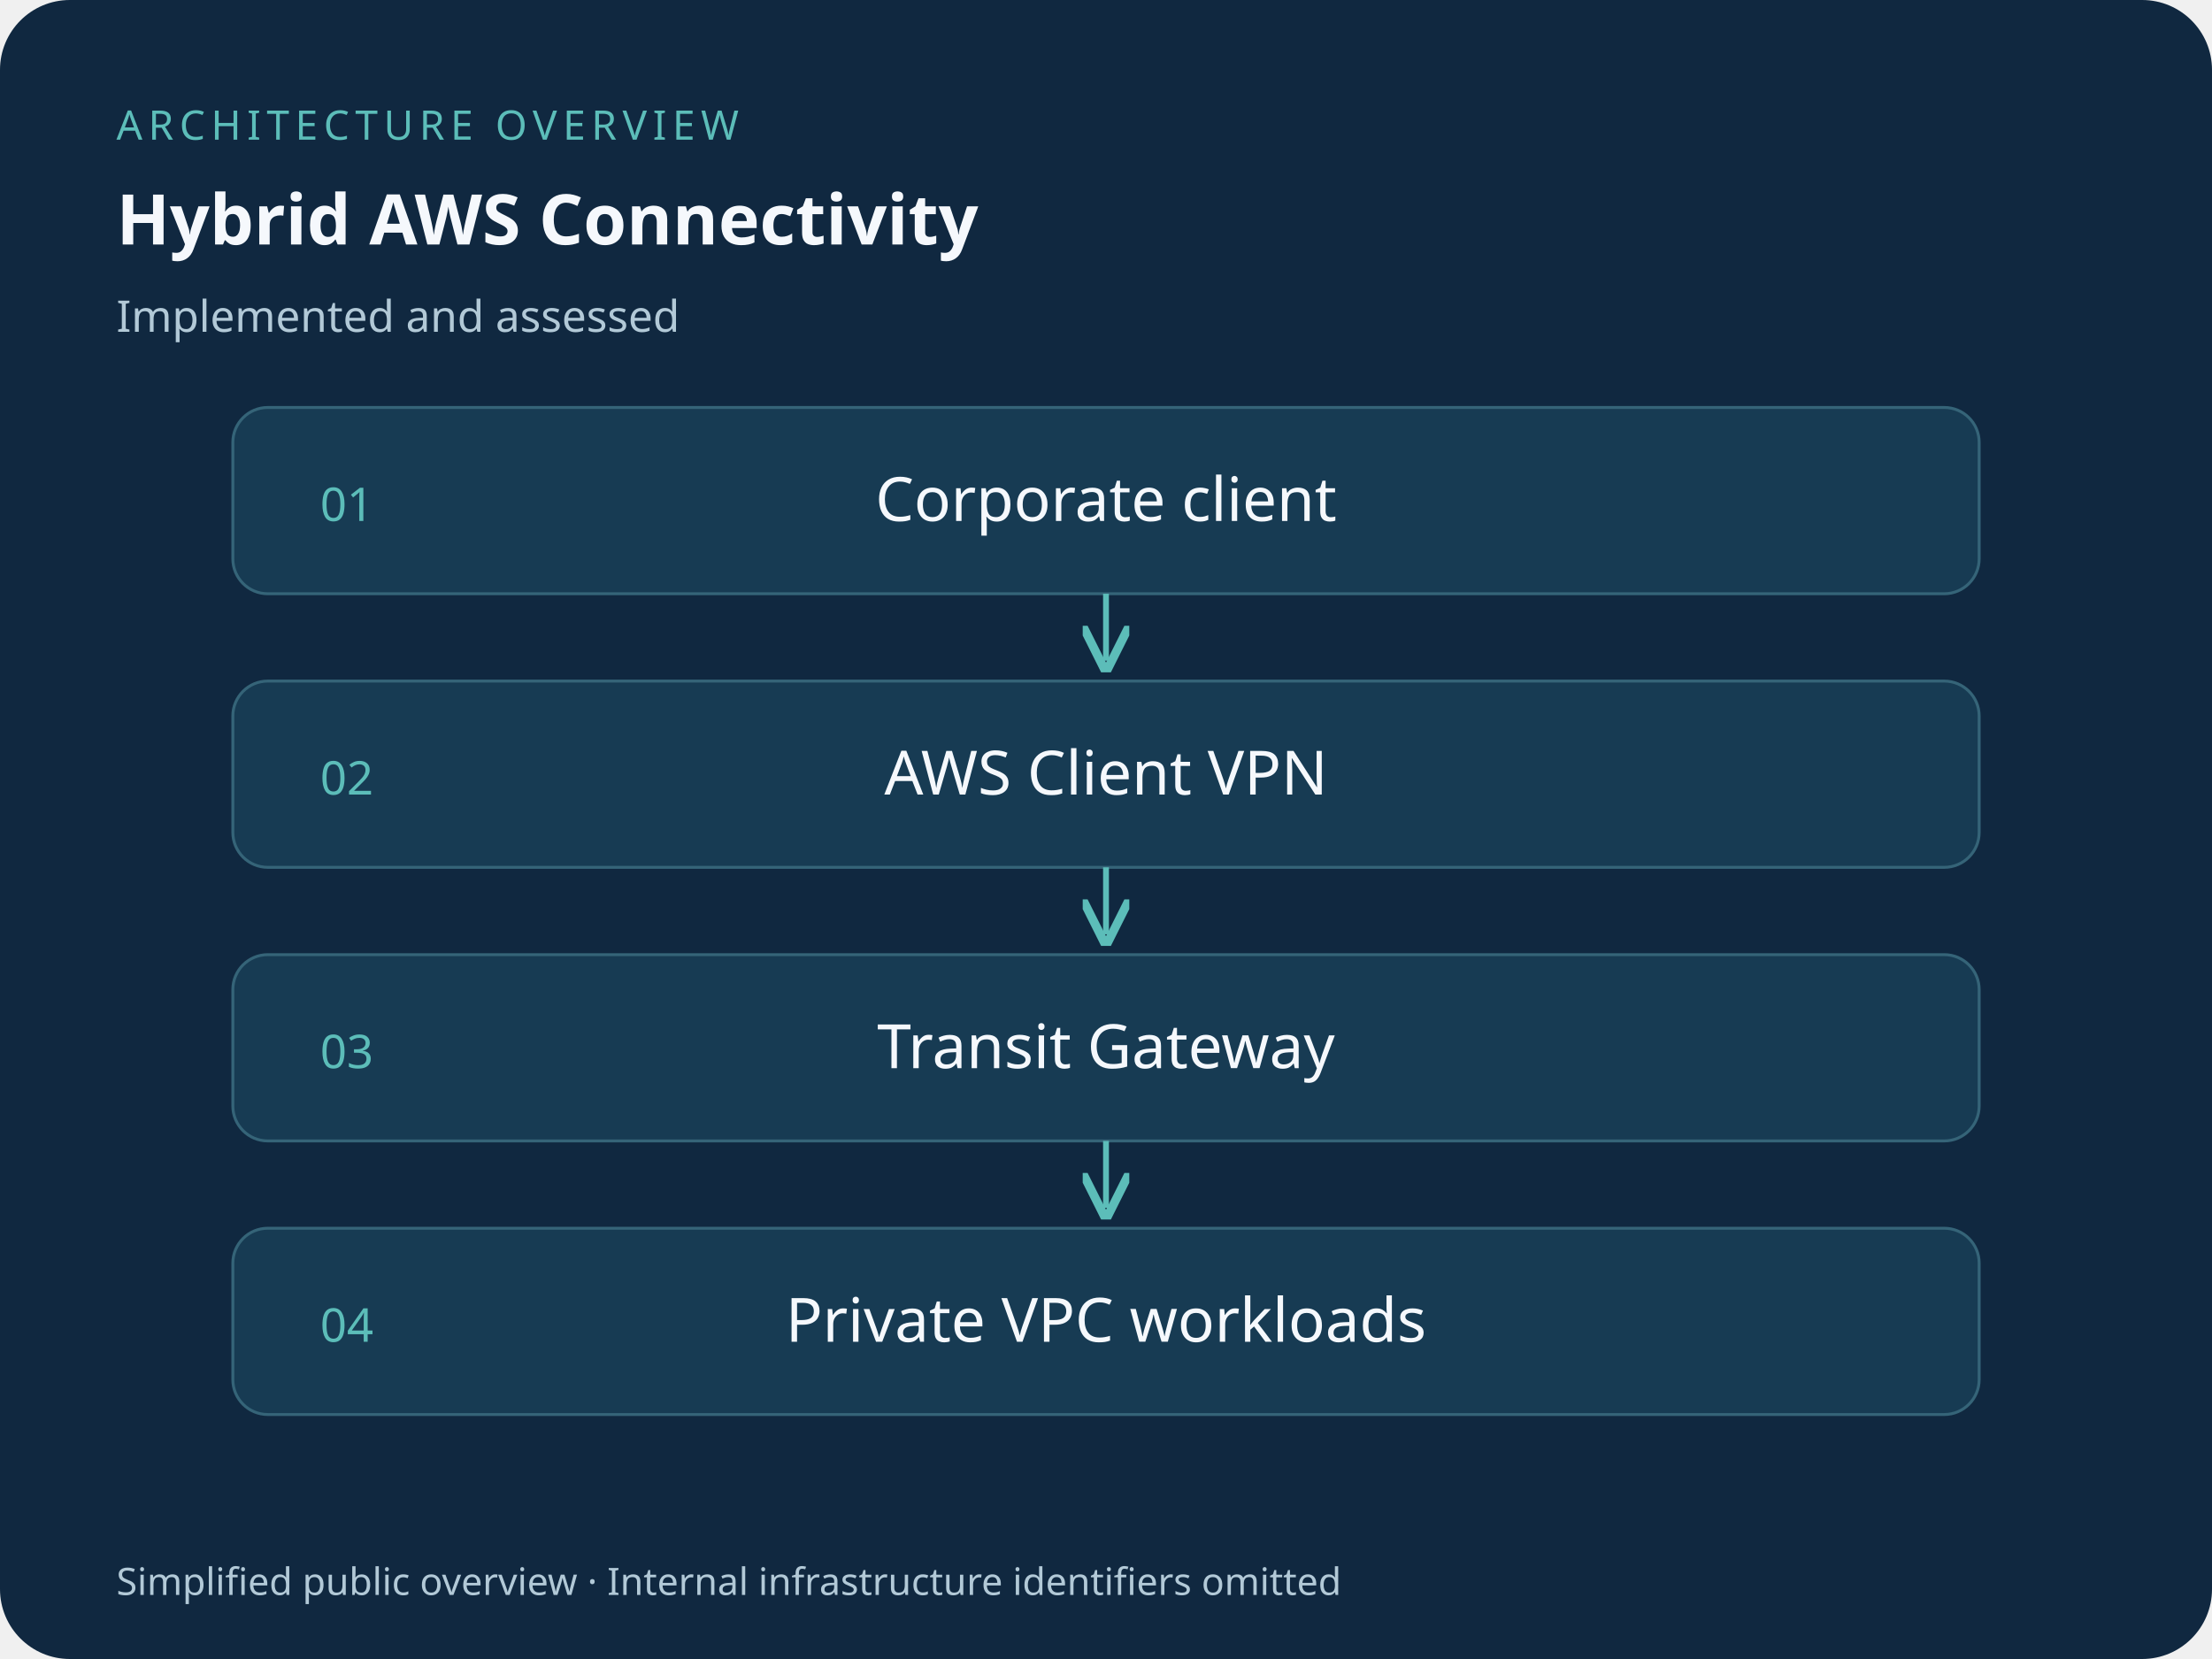
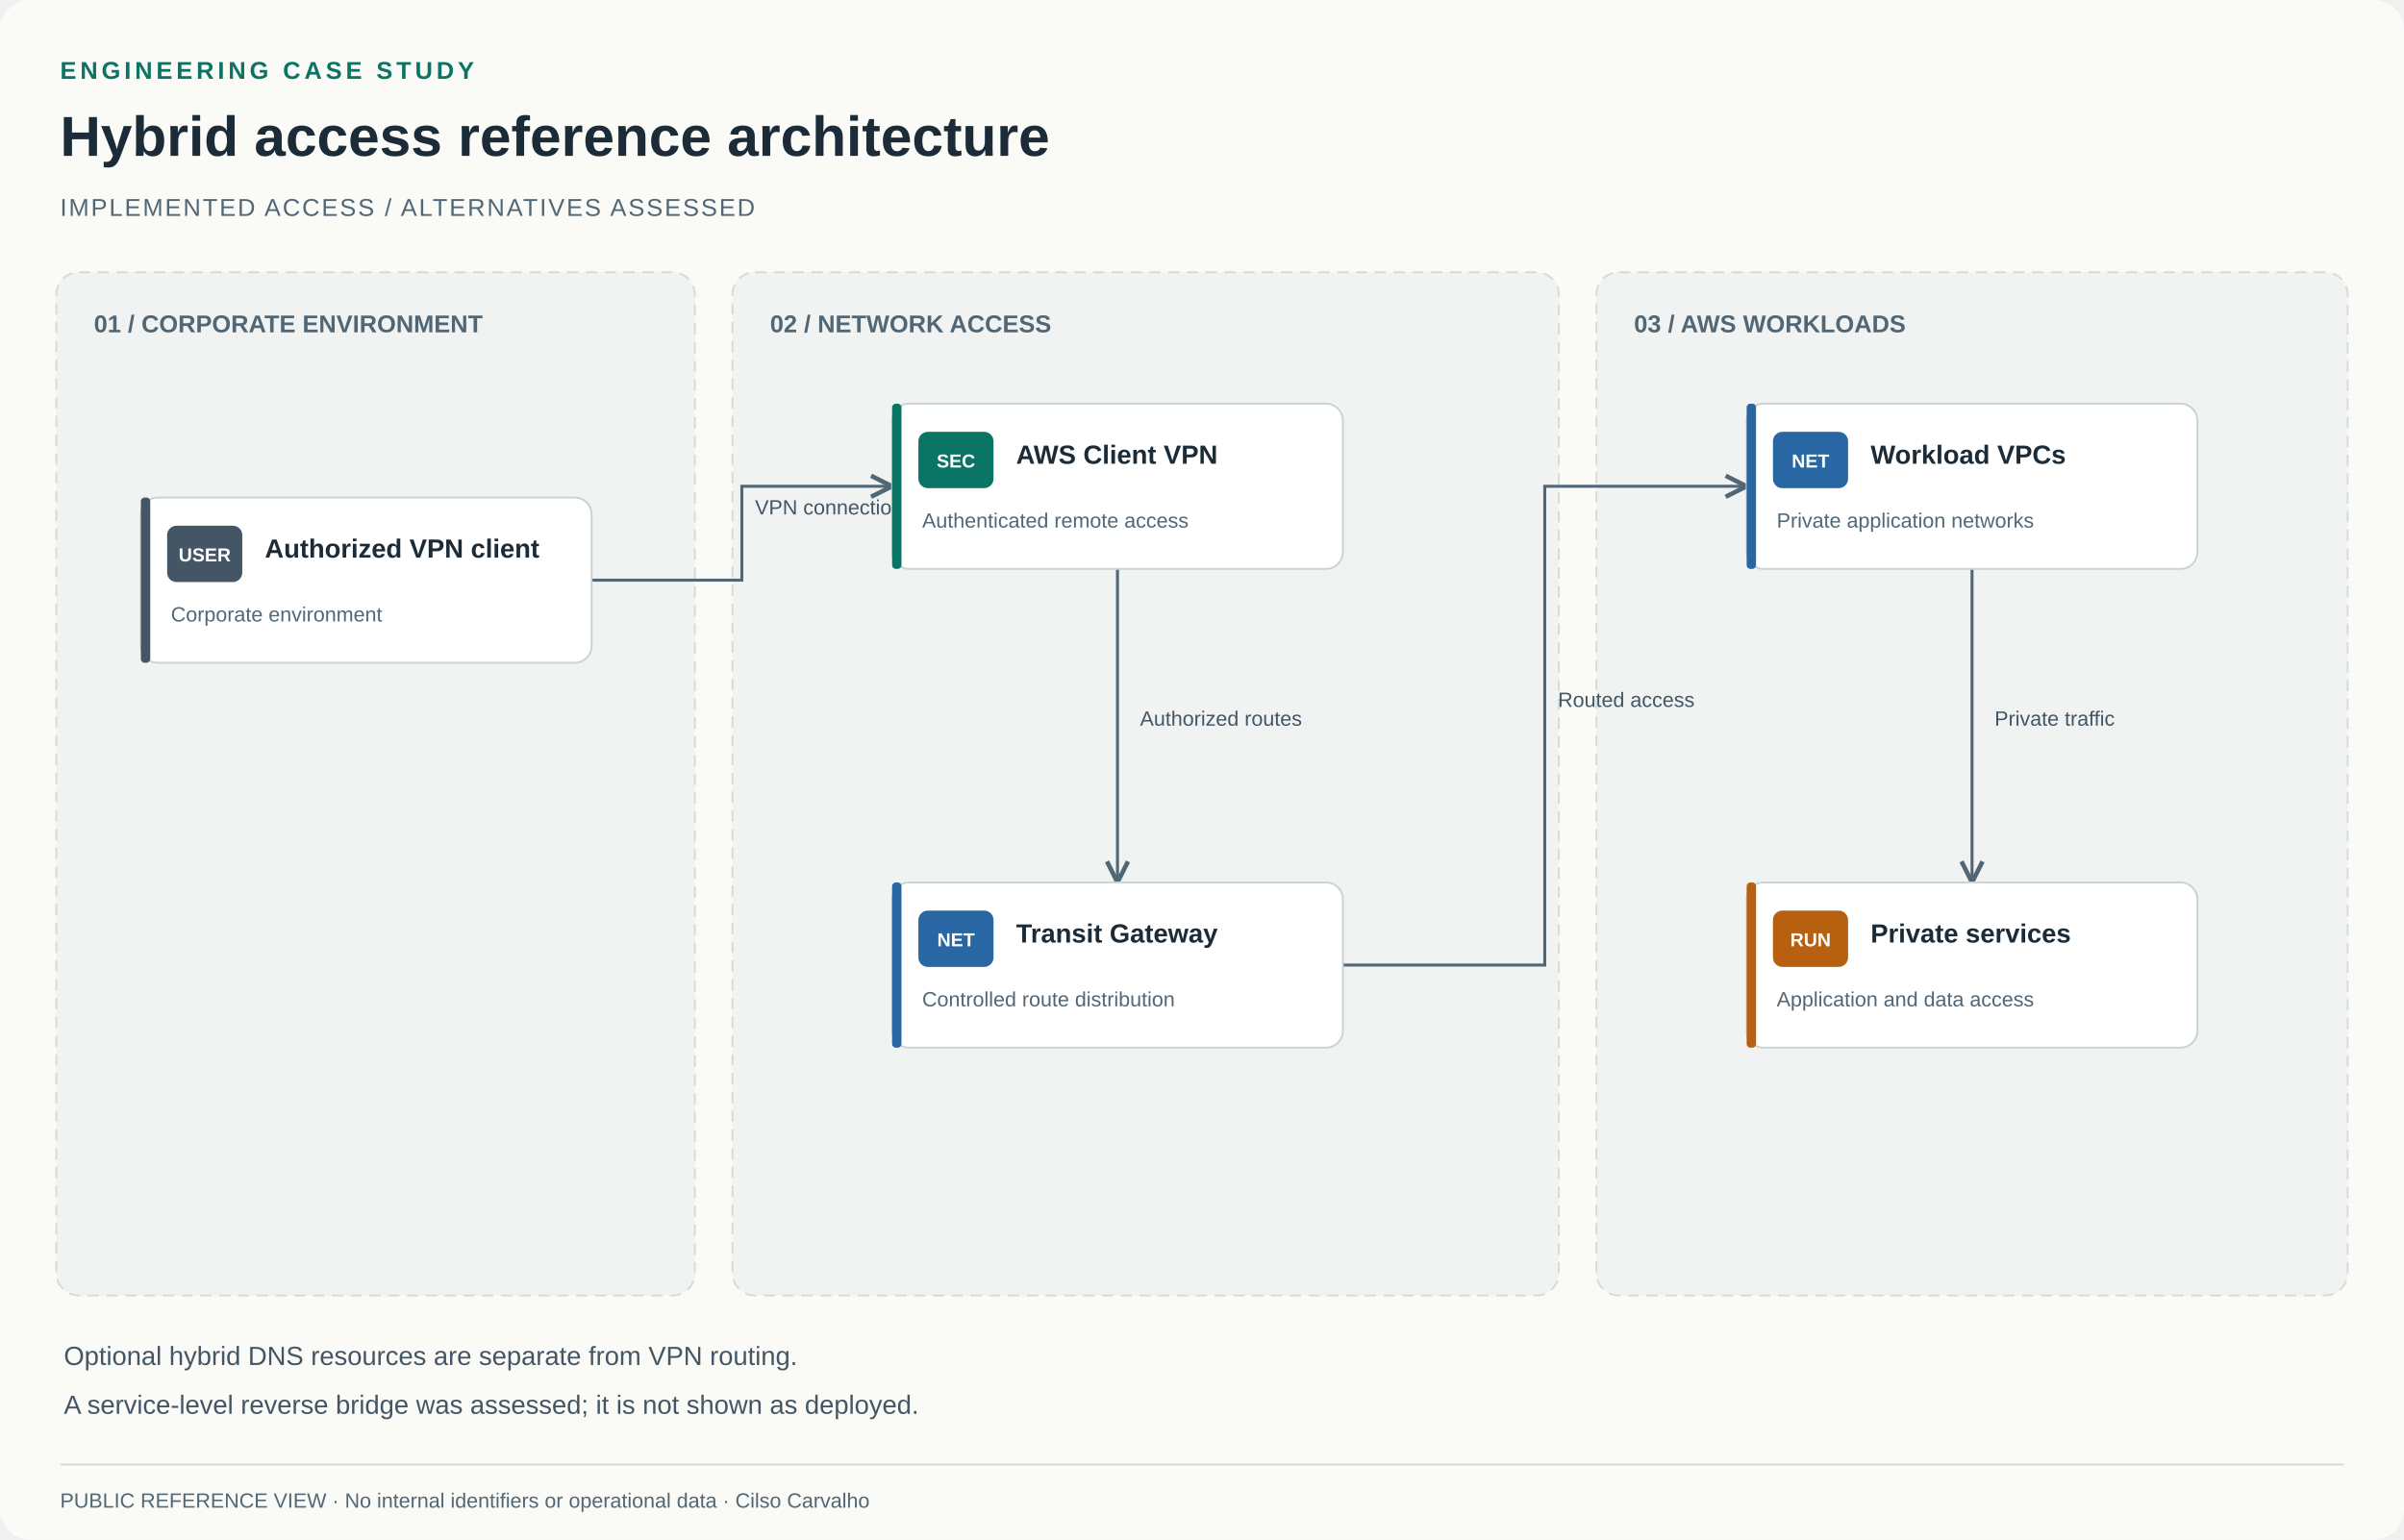
- <svg xmlns="http://www.w3.org/2000/svg" viewBox="0 0 760 570" role="img" aria-labelledby="title desc">
+ <svg xmlns="http://www.w3.org/2000/svg" viewBox="0 0 1280 820" role="img" aria-labelledby="title desc">
  <defs>
-     <marker id="arrow" markerWidth="8" markerHeight="8" refX="6" refY="4" orient="auto">
-       <path d="M0 0 L8 4 L0 8" fill="none" stroke="#5cbdb9" stroke-width="1.5" />
+     <marker id="arrow" markerWidth="9" markerHeight="9" refX="8" refY="4.5" orient="auto">
+       <path d="M1 1 L8 4.5 L1 8" fill="none" stroke="#526775" stroke-width="1.5" />
    </marker>
  </defs>
-   <rect width="760" height="570" rx="24" fill="#102840" />
-   <text x="40" y="48" fill="#5cbdb9" font-family="sans-serif" font-size="14" letter-spacing="2">ARCHITECTURE OVERVIEW</text>
-   <text x="40" y="84" fill="#f5f8fc" font-family="sans-serif" font-size="24" font-weight="bold">Hybrid AWS Connectivity</text>
-   <text x="40" y="114" fill="#b2c9d7" font-family="sans-serif" font-size="15">Implemented and assessed</text>
-   <rect x="80" y="140" width="600" height="64" rx="12" fill="#173b53" stroke="#356478" />
-   <text x="110" y="179" fill="#5cbdb9" font-family="sans-serif" font-size="16">01</text>
-   <text x="380" y="179" text-anchor="middle" fill="#f5f8fc" font-family="sans-serif" font-size="21">Corporate client</text>
-   <path d="M380 204 V227" stroke="#5cbdb9" stroke-width="2" marker-end="url(#arrow)" />
-   <rect x="80" y="234" width="600" height="64" rx="12" fill="#173b53" stroke="#356478" />
-   <text x="110" y="273" fill="#5cbdb9" font-family="sans-serif" font-size="16">02</text>
-   <text x="380" y="273" text-anchor="middle" fill="#f5f8fc" font-family="sans-serif" font-size="21">AWS Client VPN</text>
-   <path d="M380 298 V321" stroke="#5cbdb9" stroke-width="2" marker-end="url(#arrow)" />
-   <rect x="80" y="328" width="600" height="64" rx="12" fill="#173b53" stroke="#356478" />
-   <text x="110" y="367" fill="#5cbdb9" font-family="sans-serif" font-size="16">03</text>
-   <text x="380" y="367" text-anchor="middle" fill="#f5f8fc" font-family="sans-serif" font-size="21">Transit Gateway</text>
-   <path d="M380 392 V415" stroke="#5cbdb9" stroke-width="2" marker-end="url(#arrow)" />
-   <rect x="80" y="422" width="600" height="64" rx="12" fill="#173b53" stroke="#356478" />
-   <text x="110" y="461" fill="#5cbdb9" font-family="sans-serif" font-size="16">04</text>
-   <text x="380" y="461" text-anchor="middle" fill="#f5f8fc" font-family="sans-serif" font-size="21">Private VPC workloads</text>
-   <text x="40" y="548" fill="#b2c9d7" font-family="sans-serif" font-size="13">Simplified public overview · Internal infrastructure identifiers omitted</text>
+   <rect width="1280" height="820" rx="16" fill="#fafaf7" />
+   <text x="32" y="42" fill="#0b7565" font-family="Arial,sans-serif" font-size="13" font-weight="bold" letter-spacing="2">ENGINEERING CASE STUDY</text>
+   <text x="32" y="83" fill="#1b2c38" font-family="Arial,sans-serif" font-size="30" font-weight="bold">Hybrid access reference architecture</text>
+   <text x="32" y="115" fill="#526775" font-family="Arial,sans-serif" font-size="13" letter-spacing="1">IMPLEMENTED ACCESS / ALTERNATIVES ASSESSED</text>
+   <rect x="30" y="145" width="340" height="545" rx="12" fill="#f0f3f2" stroke="#d2dcd9" stroke-dasharray="6 4" />
+   <text x="50" y="177" fill="#526775" font-family="Arial,sans-serif" font-size="13" font-weight="bold">01 / CORPORATE ENVIRONMENT</text>
+   <rect x="390" y="145" width="440" height="545" rx="12" fill="#f0f3f2" stroke="#d2dcd9" stroke-dasharray="6 4" />
+   <text x="410" y="177" fill="#526775" font-family="Arial,sans-serif" font-size="13" font-weight="bold">02 / NETWORK ACCESS</text>
+   <rect x="850" y="145" width="400" height="545" rx="12" fill="#f0f3f2" stroke="#d2dcd9" stroke-dasharray="6 4" />
+   <text x="870" y="177" fill="#526775" font-family="Arial,sans-serif" font-size="13" font-weight="bold">03 / AWS WORKLOADS</text>
+   <path d="M315 309 H395.0 V259 H475" fill="none" stroke="#526775" stroke-width="1.6" marker-end="url(#arrow)" />
+   <text x="402.0" y="274.0" fill="#445665" font-family="Arial,sans-serif" font-size="11">VPN connection</text>
+   <path d="M595 303 V470" fill="none" stroke="#526775" stroke-width="1.6" marker-end="url(#arrow)" />
+   <text x="607" y="386.5" fill="#445665" font-family="Arial,sans-serif" font-size="11">Authorized routes</text>
+   <path d="M715 514 H822.5 V259 H930" fill="none" stroke="#526775" stroke-width="1.6" marker-end="url(#arrow)" />
+   <text x="829.5" y="376.5" fill="#445665" font-family="Arial,sans-serif" font-size="11">Routed access</text>
+   <path d="M1050 303 V470" fill="none" stroke="#526775" stroke-width="1.6" marker-end="url(#arrow)" />
+   <text x="1062" y="386.5" fill="#445665" font-family="Arial,sans-serif" font-size="11">Private traffic</text>
+   <rect x="75" y="265" width="240" height="88" rx="9" fill="white" stroke="#c8d4d0" />
+   <rect x="75" y="265" width="5" height="88" rx="2" fill="#445665" />
+   <rect x="89" y="280" width="40" height="30" rx="5" fill="#445665" />
+   <text x="109" y="299" text-anchor="middle" fill="white" font-family="Arial,sans-serif" font-size="10" font-weight="bold">USER</text>
+   <text x="141" y="297" fill="#1b2c38" font-family="Arial,sans-serif" font-size="14" font-weight="bold">Authorized VPN client</text>
+   <text x="91" y="331" fill="#526775" font-family="Arial,sans-serif" font-size="11">Corporate environment</text>
+   <rect x="475" y="215" width="240" height="88" rx="9" fill="white" stroke="#c8d4d0" />
+   <rect x="475" y="215" width="5" height="88" rx="2" fill="#0b7565" />
+   <rect x="489" y="230" width="40" height="30" rx="5" fill="#0b7565" />
+   <text x="509" y="249" text-anchor="middle" fill="white" font-family="Arial,sans-serif" font-size="10" font-weight="bold">SEC</text>
+   <text x="541" y="247" fill="#1b2c38" font-family="Arial,sans-serif" font-size="14" font-weight="bold">AWS Client VPN</text>
+   <text x="491" y="281" fill="#526775" font-family="Arial,sans-serif" font-size="11">Authenticated remote access</text>
+   <rect x="475" y="470" width="240" height="88" rx="9" fill="white" stroke="#c8d4d0" />
+   <rect x="475" y="470" width="5" height="88" rx="2" fill="#2867a3" />
+   <rect x="489" y="485" width="40" height="30" rx="5" fill="#2867a3" />
+   <text x="509" y="504" text-anchor="middle" fill="white" font-family="Arial,sans-serif" font-size="10" font-weight="bold">NET</text>
+   <text x="541" y="502" fill="#1b2c38" font-family="Arial,sans-serif" font-size="14" font-weight="bold">Transit Gateway</text>
+   <text x="491" y="536" fill="#526775" font-family="Arial,sans-serif" font-size="11">Controlled route distribution</text>
+   <rect x="930" y="215" width="240" height="88" rx="9" fill="white" stroke="#c8d4d0" />
+   <rect x="930" y="215" width="5" height="88" rx="2" fill="#2867a3" />
+   <rect x="944" y="230" width="40" height="30" rx="5" fill="#2867a3" />
+   <text x="964" y="249" text-anchor="middle" fill="white" font-family="Arial,sans-serif" font-size="10" font-weight="bold">NET</text>
+   <text x="996" y="247" fill="#1b2c38" font-family="Arial,sans-serif" font-size="14" font-weight="bold">Workload VPCs</text>
+   <text x="946" y="281" fill="#526775" font-family="Arial,sans-serif" font-size="11">Private application networks</text>
+   <rect x="930" y="470" width="240" height="88" rx="9" fill="white" stroke="#c8d4d0" />
+   <rect x="930" y="470" width="5" height="88" rx="2" fill="#b76110" />
+   <rect x="944" y="485" width="40" height="30" rx="5" fill="#b76110" />
+   <text x="964" y="504" text-anchor="middle" fill="white" font-family="Arial,sans-serif" font-size="10" font-weight="bold">RUN</text>
+   <text x="996" y="502" fill="#1b2c38" font-family="Arial,sans-serif" font-size="14" font-weight="bold">Private services</text>
+   <text x="946" y="536" fill="#526775" font-family="Arial,sans-serif" font-size="11">Application and data access</text>
+   <text x="34" y="727" fill="#445665" font-family="Arial,sans-serif" font-size="14">Optional hybrid DNS resources are separate from VPN routing.</text>
+   <text x="34" y="753" fill="#445665" font-family="Arial,sans-serif" font-size="14">A service-level reverse bridge was assessed; it is not shown as deployed.</text>
+   <path d="M32 780 H1248" stroke="#d2dcd9" />
+   <text x="32" y="803" fill="#526775" font-family="Arial,sans-serif" font-size="11">PUBLIC REFERENCE VIEW · No internal identifiers or operational data · Cilso Carvalho</text>
</svg>
